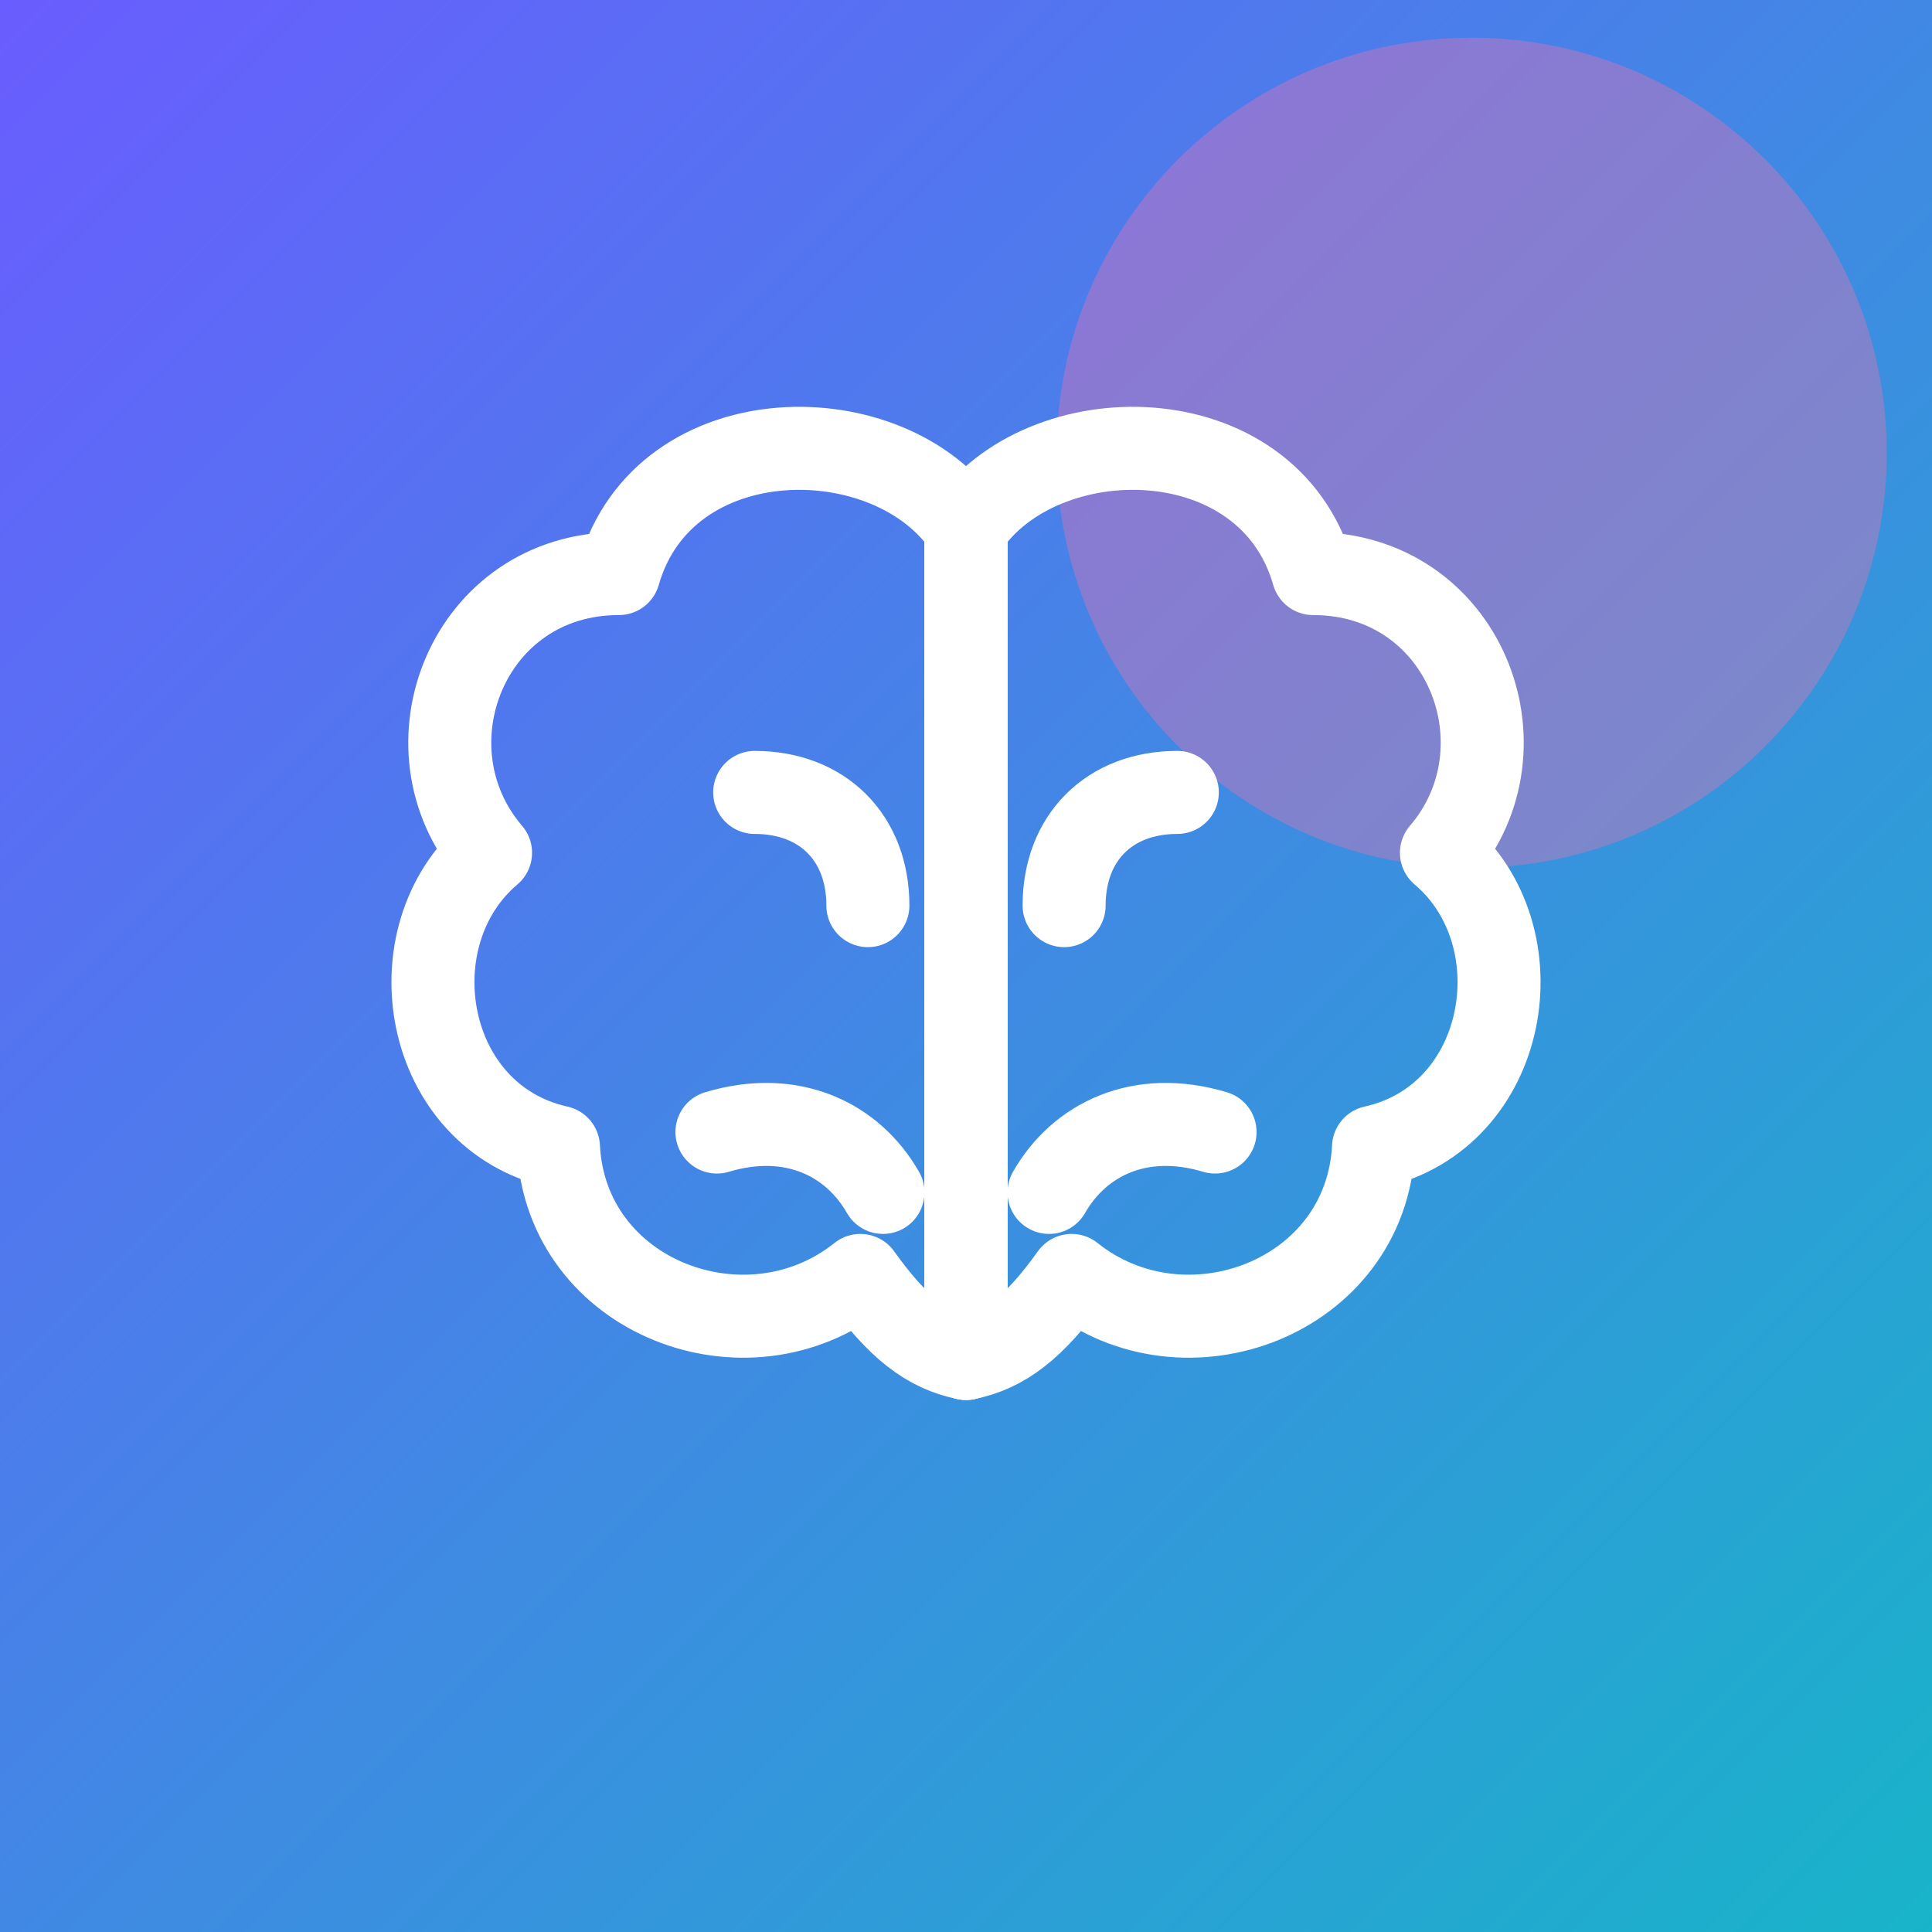
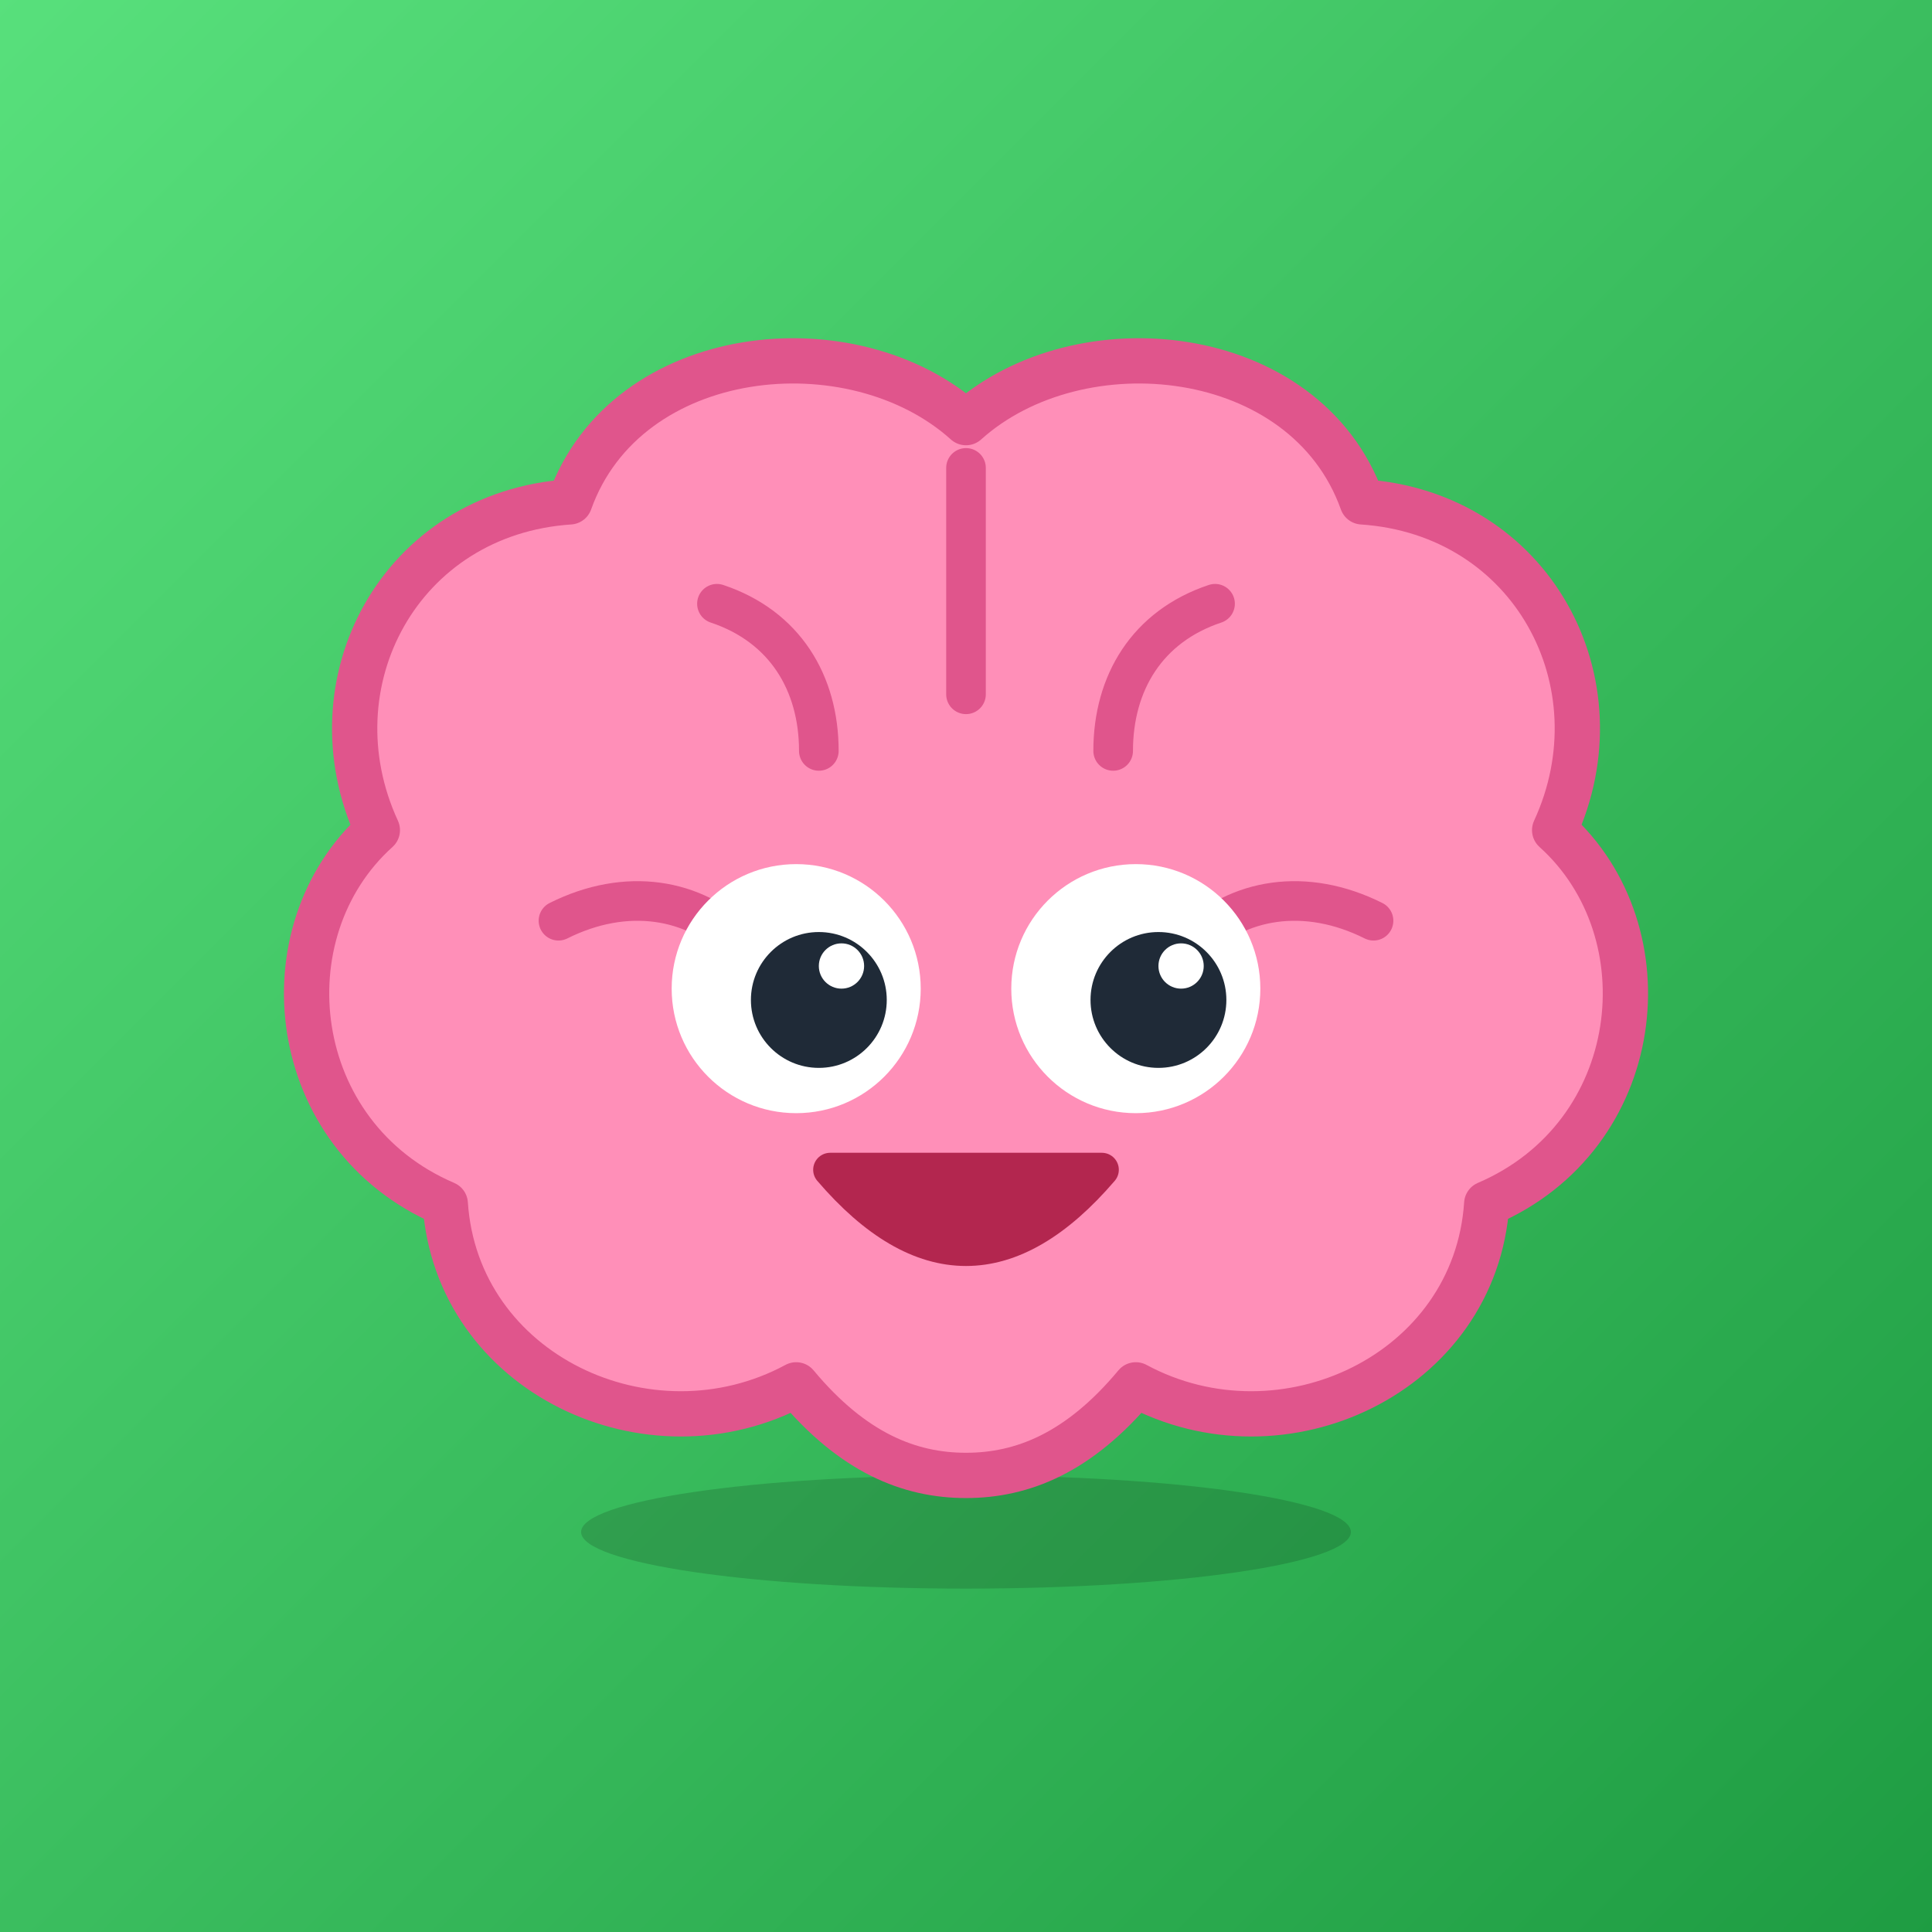
<svg xmlns="http://www.w3.org/2000/svg" viewBox="0 0 512 512">
  <defs>
    <linearGradient id="g" x1="0" y1="0" x2="1" y2="1">
-       <stop offset="0" stop-color="#6a5cff" />
-       <stop offset="1" stop-color="#18b4c9" />
+       <stop offset="0" stop-color="#58E07C" />
+       <stop offset="1" stop-color="#1E9C42" />
    </linearGradient>
  </defs>
-   <rect width="512" height="512" rx="0" fill="url(#g)" />
-   <circle cx="390" cy="120" r="110" fill="#ff6fa8" opacity=".35" />
-   <g fill="none" stroke="#fff" stroke-width="22" stroke-linecap="round" stroke-linejoin="round">
-     <path d="M256 140c-20-30-80-30-92 12-40 0-58 46-34 74-26 22-18 70 18 78 2 40 50 58 80 34 10 14 18 20 28 22z" />
-     <path d="M256 140c20-30 80-30 92 12 40 0 58 46 34 74 26 22 18 70-18 78-2 40-50 58-80 34-10 14-18 20-28 22z" />
-     <path d="M256 140v220M200 210c18 0 30 12 30 30M312 210c-18 0-30 12-30 30M190 300c20-6 36 2 44 16M322 300c-20-6-36 2-44 16" />
+   <rect width="512" height="512" fill="url(#g)" />
+   <g transform="translate(76 70) scale(3)">
+     <ellipse cx="60" cy="112" rx="34" ry="5" fill="rgba(0,0,0,.15)" />
+     <path d="M60 14c-10-9-30-7-35 7-15 1-23 16-17 29-10 9-8 27 6 33 1 15 18 23 31 16 5 6 10 8 15 8s10-2 15-8c13 7 30-1 31-16 14-6 16-24 6-33 6-13-2-28-17-29-5-14-25-16-35-7z" fill="#FF8FB8" stroke="#E0558C" stroke-width="4" stroke-linejoin="round" />
+     <path d="M60 18v20M38 30c6 2 9 7 9 13M82 30c-6 2-9 7-9 13M24 58c6-3 12-2 16 2M96 58c-6-3-12-2-16 2" fill="none" stroke="#E0558C" stroke-width="3.5" stroke-linecap="round" />
+     <circle cx="45" cy="64" r="11" fill="#fff" />
+     <circle cx="75" cy="64" r="11" fill="#fff" />
+     <circle cx="47" cy="65" r="6" fill="#1F2A37" />
+     <circle cx="77" cy="65" r="6" fill="#1F2A37" />
+     <circle cx="49" cy="62" r="2" fill="#fff" />
+     <circle cx="79" cy="62" r="2" fill="#fff" />
+     <path d="M48 80q12 14 24 0z" fill="#B3264F" stroke="#B3264F" stroke-width="3" stroke-linejoin="round" />
  </g>
</svg>
